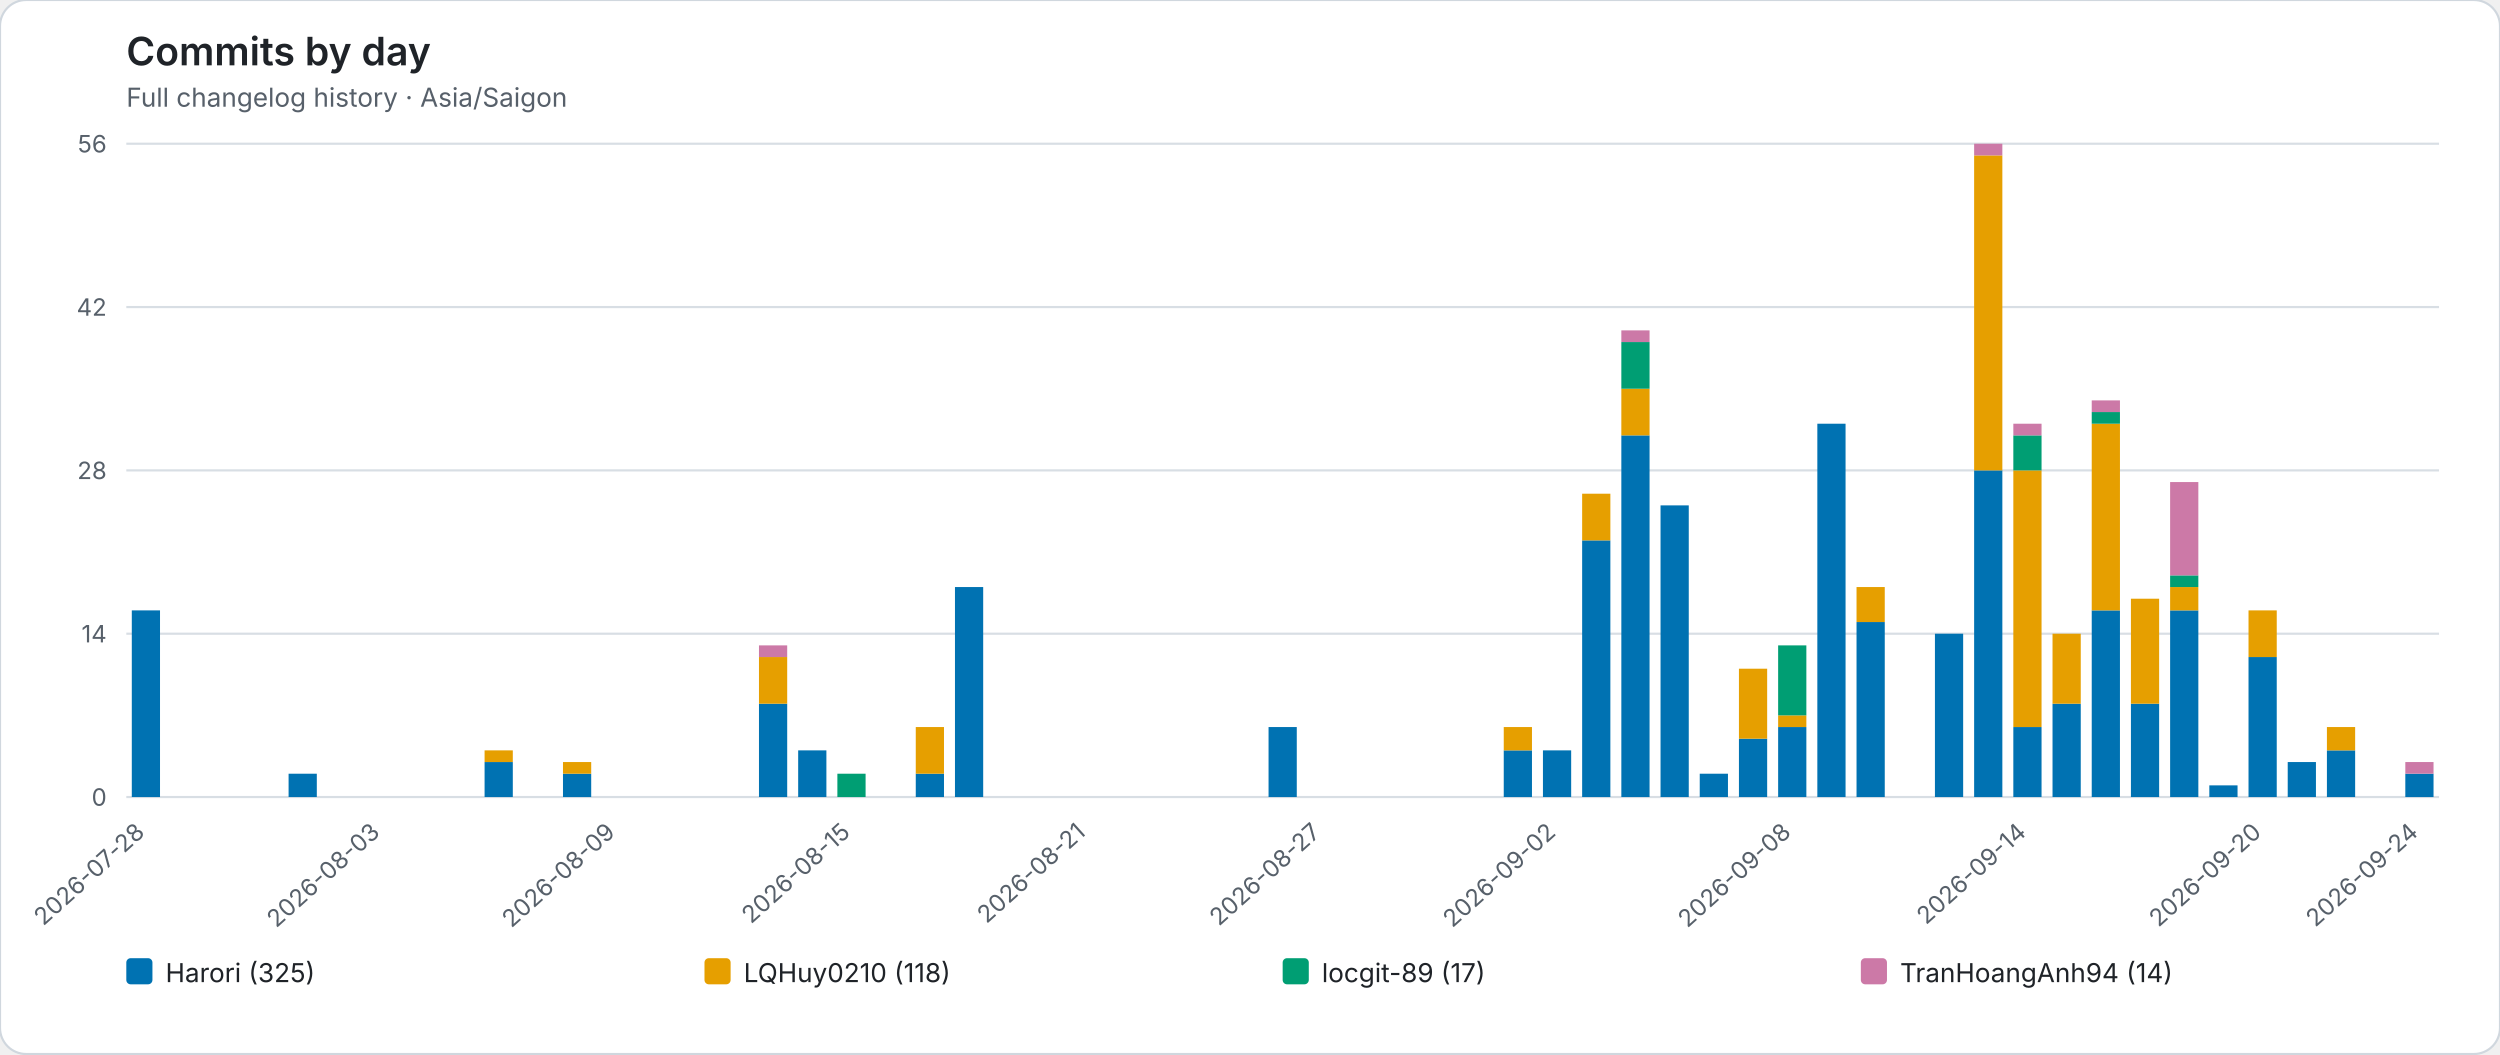
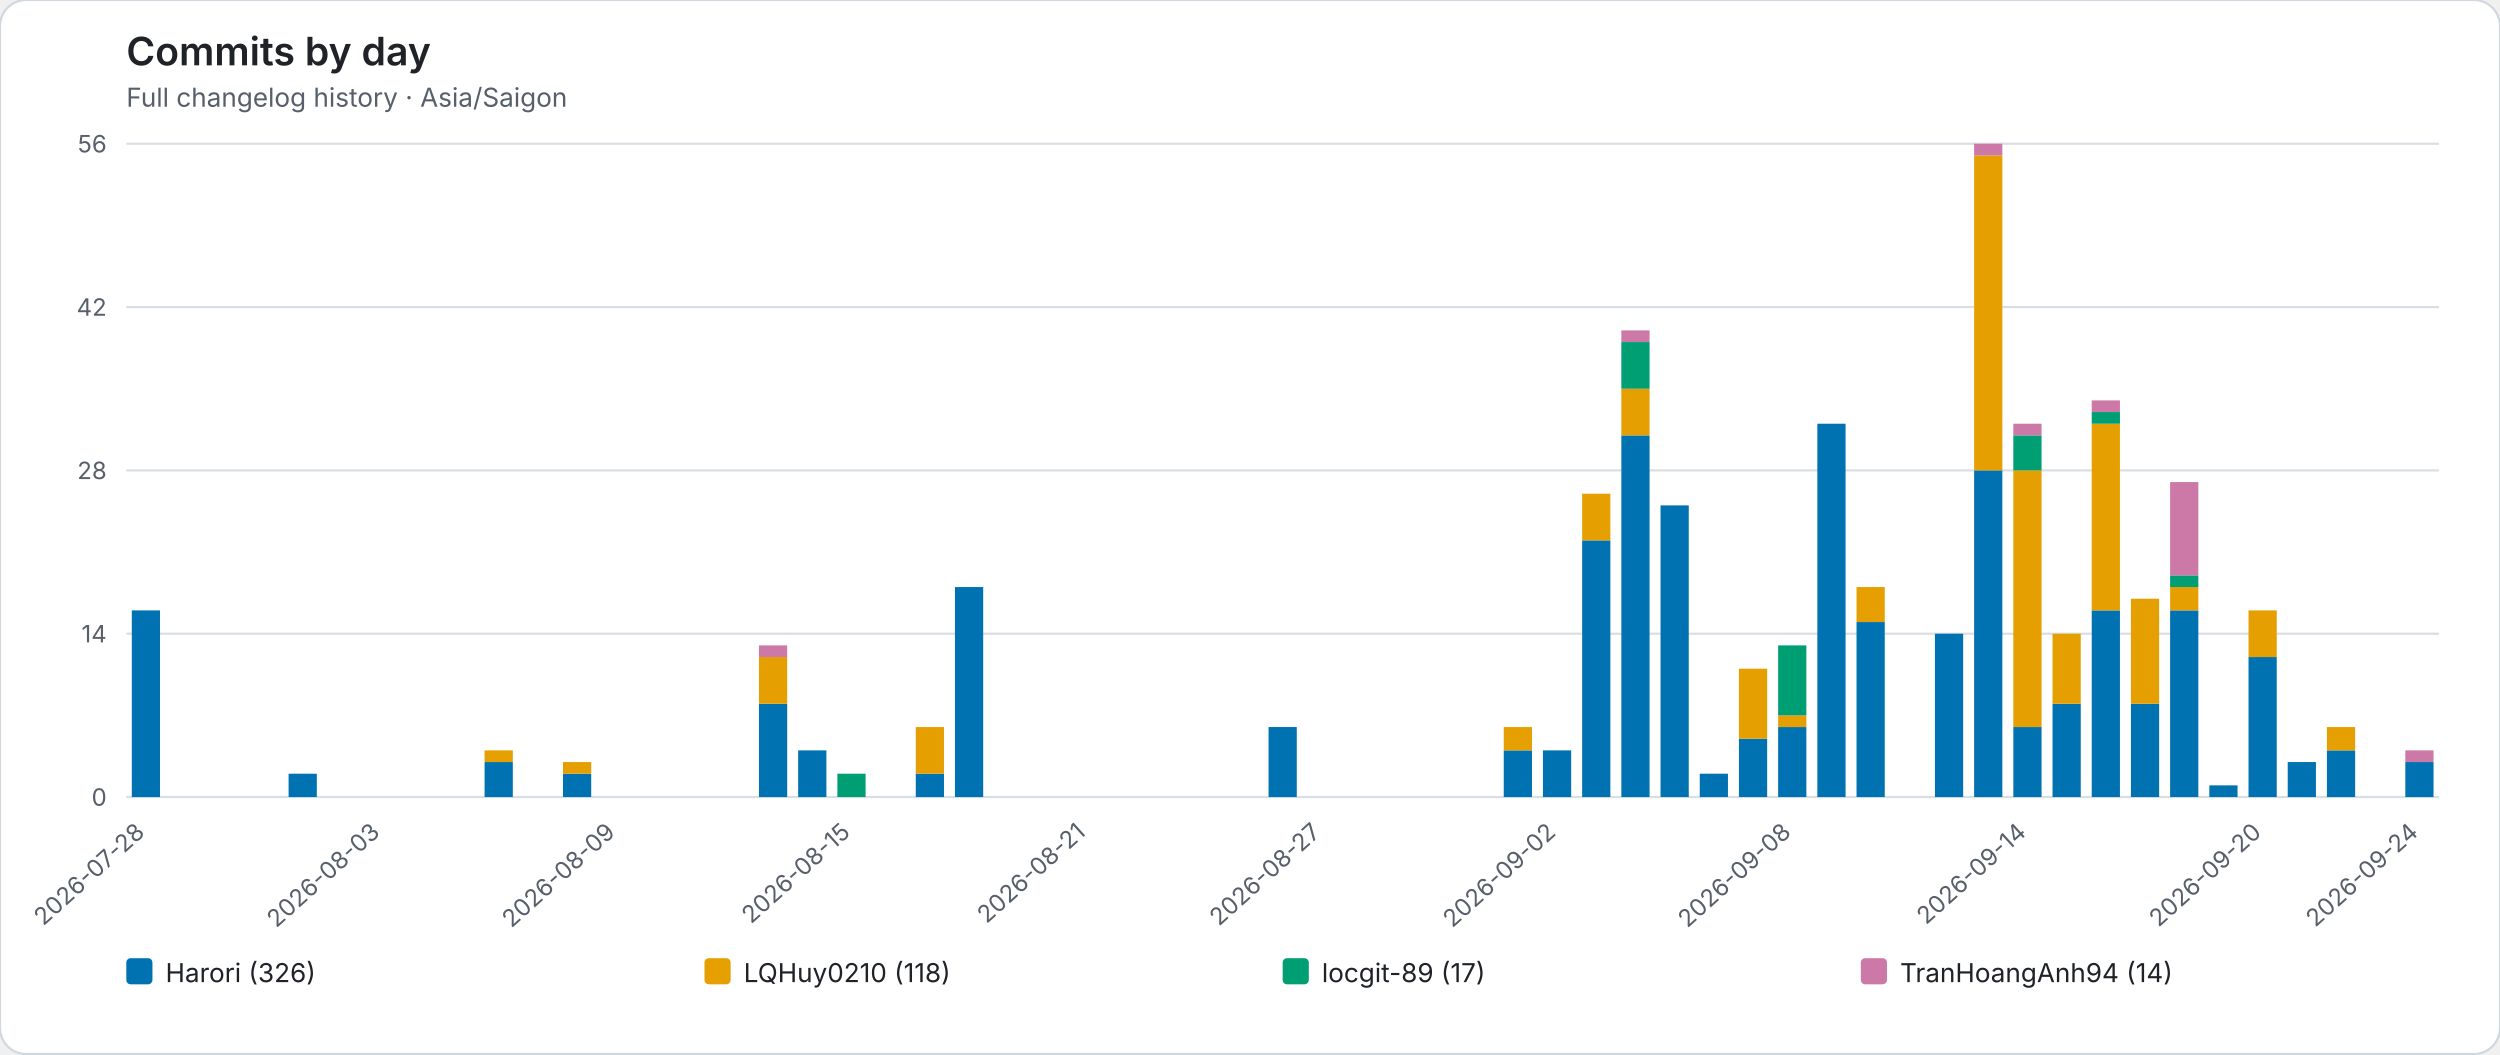
<svg xmlns="http://www.w3.org/2000/svg" role="img" viewBox="0 0 1148 484">
  <rect width="1148" height="484" rx="12" fill="#ffffff" stroke="#d0d7de" />
  <style>text{font-family:system-ui,-apple-system,BlinkMacSystemFont,"Segoe UI",sans-serif}.axis{fill:#57606a;font-size:11px}.heading{fill:#1f2328;font-size:18px;font-weight:600}.subheading{fill:#57606a;font-size:12px}.grid{stroke:#d8dee4;stroke-width:1}.legend{fill:#1f2328;font-size:12px}</style>
  <text class="heading" x="58" y="30">Commits by day</text>
  <text class="subheading" x="58" y="49">Full changelog history · Asia/Saigon</text>
  <line class="grid" x1="58" y1="366.00" x2="1120" y2="366.00" />
  <text class="axis" x="49" y="370.00" text-anchor="end">0</text>
  <line class="grid" x1="58" y1="291.00" x2="1120" y2="291.00" />
  <text class="axis" x="49" y="295.00" text-anchor="end">14</text>
  <line class="grid" x1="58" y1="216.00" x2="1120" y2="216.00" />
  <text class="axis" x="49" y="220.00" text-anchor="end">28</text>
  <line class="grid" x1="58" y1="141.00" x2="1120" y2="141.00" />
  <text class="axis" x="49" y="145.00" text-anchor="end">42</text>
  <line class="grid" x1="58" y1="66.00" x2="1120" y2="66.00" />
  <text class="axis" x="49" y="70.00" text-anchor="end">56</text>
  <g data-date="2026-07-28">
    <rect x="60.52" y="280.29" width="12.96" height="85.71" fill="#0072B2" />
  </g>
  <text class="axis" x="67.00" y="383" text-anchor="end" transform="rotate(-42 67.00 383)">2026-07-28</text>
  <g data-date="2026-07-29">
  </g>
  <g data-date="2026-07-30">
  </g>
  <g data-date="2026-07-31">
  </g>
  <g data-date="2026-08-01">
    <rect x="132.52" y="355.29" width="12.96" height="10.71" fill="#0072B2" />
  </g>
  <g data-date="2026-08-02">
  </g>
  <g data-date="2026-08-03">
  </g>
  <text class="axis" x="175.00" y="383" text-anchor="end" transform="rotate(-42 175.00 383)">2026-08-03</text>
  <g data-date="2026-08-04">
  </g>
  <g data-date="2026-08-05">
  </g>
  <g data-date="2026-08-06">
    <rect x="222.52" y="349.93" width="12.96" height="16.07" fill="#0072B2" />
    <rect x="222.52" y="344.57" width="12.96" height="5.36" fill="#E69F00" />
  </g>
  <g data-date="2026-08-07">
  </g>
  <g data-date="2026-08-08">
    <rect x="258.52" y="355.29" width="12.96" height="10.71" fill="#0072B2" />
    <rect x="258.52" y="349.93" width="12.96" height="5.36" fill="#E69F00" />
  </g>
  <g data-date="2026-08-09">
  </g>
  <text class="axis" x="283.00" y="383" text-anchor="end" transform="rotate(-42 283.00 383)">2026-08-09</text>
  <g data-date="2026-08-10">
  </g>
  <g data-date="2026-08-11">
  </g>
  <g data-date="2026-08-12">
  </g>
  <g data-date="2026-08-13">
    <rect x="348.52" y="323.14" width="12.96" height="42.86" fill="#0072B2" />
    <rect x="348.52" y="301.71" width="12.96" height="21.43" fill="#E69F00" />
    <rect x="348.52" y="296.36" width="12.96" height="5.36" fill="#CC79A7" />
  </g>
  <g data-date="2026-08-14">
    <rect x="366.52" y="344.57" width="12.96" height="21.43" fill="#0072B2" />
  </g>
  <g data-date="2026-08-15">
    <rect x="384.52" y="355.29" width="12.96" height="10.71" fill="#009E73" />
  </g>
  <text class="axis" x="391.00" y="383" text-anchor="end" transform="rotate(-42 391.00 383)">2026-08-15</text>
  <g data-date="2026-08-16">
  </g>
  <g data-date="2026-08-17">
    <rect x="420.52" y="355.29" width="12.96" height="10.71" fill="#0072B2" />
    <rect x="420.52" y="333.86" width="12.96" height="21.43" fill="#E69F00" />
  </g>
  <g data-date="2026-08-18">
    <rect x="438.52" y="269.57" width="12.96" height="96.43" fill="#0072B2" />
  </g>
  <g data-date="2026-08-19">
  </g>
  <g data-date="2026-08-20">
  </g>
  <g data-date="2026-08-21">
  </g>
  <text class="axis" x="499.00" y="383" text-anchor="end" transform="rotate(-42 499.00 383)">2026-08-21</text>
  <g data-date="2026-08-22">
  </g>
  <g data-date="2026-08-23">
  </g>
  <g data-date="2026-08-24">
  </g>
  <g data-date="2026-08-25">
  </g>
  <g data-date="2026-08-26">
    <rect x="582.52" y="333.86" width="12.96" height="32.14" fill="#0072B2" />
  </g>
  <g data-date="2026-08-27">
  </g>
  <text class="axis" x="607.00" y="383" text-anchor="end" transform="rotate(-42 607.00 383)">2026-08-27</text>
  <g data-date="2026-08-28">
  </g>
  <g data-date="2026-08-29">
  </g>
  <g data-date="2026-08-30">
  </g>
  <g data-date="2026-08-31">
  </g>
  <g data-date="2026-09-01">
    <rect x="690.52" y="344.57" width="12.96" height="21.43" fill="#0072B2" />
    <rect x="690.52" y="333.86" width="12.96" height="10.71" fill="#E69F00" />
  </g>
  <g data-date="2026-09-02">
    <rect x="708.52" y="344.57" width="12.96" height="21.43" fill="#0072B2" />
  </g>
  <text class="axis" x="715.00" y="383" text-anchor="end" transform="rotate(-42 715.00 383)">2026-09-02</text>
  <g data-date="2026-09-03">
    <rect x="726.52" y="248.14" width="12.96" height="117.86" fill="#0072B2" />
    <rect x="726.52" y="226.71" width="12.96" height="21.43" fill="#E69F00" />
  </g>
  <g data-date="2026-09-04">
    <rect x="744.52" y="199.93" width="12.96" height="166.07" fill="#0072B2" />
    <rect x="744.52" y="178.50" width="12.96" height="21.43" fill="#E69F00" />
    <rect x="744.52" y="157.07" width="12.96" height="21.43" fill="#009E73" />
    <rect x="744.52" y="151.71" width="12.96" height="5.36" fill="#CC79A7" />
  </g>
  <g data-date="2026-09-05">
    <rect x="762.52" y="232.07" width="12.96" height="133.93" fill="#0072B2" />
  </g>
  <g data-date="2026-09-06">
    <rect x="780.52" y="355.29" width="12.96" height="10.71" fill="#0072B2" />
  </g>
  <g data-date="2026-09-07">
    <rect x="798.52" y="339.21" width="12.96" height="26.79" fill="#0072B2" />
    <rect x="798.52" y="307.07" width="12.96" height="32.14" fill="#E69F00" />
  </g>
  <g data-date="2026-09-08">
    <rect x="816.52" y="333.86" width="12.96" height="32.14" fill="#0072B2" />
    <rect x="816.52" y="328.50" width="12.96" height="5.36" fill="#E69F00" />
    <rect x="816.52" y="296.36" width="12.96" height="32.14" fill="#009E73" />
  </g>
  <text class="axis" x="823.00" y="383" text-anchor="end" transform="rotate(-42 823.00 383)">2026-09-08</text>
  <g data-date="2026-09-09">
    <rect x="834.52" y="194.57" width="12.96" height="171.43" fill="#0072B2" />
  </g>
  <g data-date="2026-09-10">
    <rect x="852.52" y="285.64" width="12.96" height="80.36" fill="#0072B2" />
    <rect x="852.52" y="269.57" width="12.96" height="16.07" fill="#E69F00" />
  </g>
  <g data-date="2026-09-11">
  </g>
  <g data-date="2026-09-12">
    <rect x="888.52" y="291.00" width="12.96" height="75.00" fill="#0072B2" />
  </g>
  <g data-date="2026-09-13">
    <rect x="906.52" y="216.00" width="12.96" height="150.00" fill="#0072B2" />
    <rect x="906.52" y="71.36" width="12.96" height="144.64" fill="#E69F00" />
    <rect x="906.52" y="66.00" width="12.96" height="5.36" fill="#CC79A7" />
  </g>
  <g data-date="2026-09-14">
    <rect x="924.52" y="333.86" width="12.96" height="32.14" fill="#0072B2" />
    <rect x="924.52" y="216.00" width="12.96" height="117.86" fill="#E69F00" />
    <rect x="924.52" y="199.93" width="12.96" height="16.07" fill="#009E73" />
    <rect x="924.52" y="194.57" width="12.96" height="5.36" fill="#CC79A7" />
  </g>
  <text class="axis" x="931.00" y="383" text-anchor="end" transform="rotate(-42 931.00 383)">2026-09-14</text>
  <g data-date="2026-09-15">
    <rect x="942.52" y="323.14" width="12.96" height="42.86" fill="#0072B2" />
    <rect x="942.52" y="291.00" width="12.96" height="32.14" fill="#E69F00" />
  </g>
  <g data-date="2026-09-16">
    <rect x="960.52" y="280.29" width="12.96" height="85.71" fill="#0072B2" />
    <rect x="960.52" y="194.57" width="12.96" height="85.71" fill="#E69F00" />
    <rect x="960.52" y="189.21" width="12.96" height="5.36" fill="#009E73" />
    <rect x="960.52" y="183.86" width="12.96" height="5.36" fill="#CC79A7" />
  </g>
  <g data-date="2026-09-17">
    <rect x="978.52" y="323.14" width="12.96" height="42.86" fill="#0072B2" />
    <rect x="978.52" y="274.93" width="12.96" height="48.21" fill="#E69F00" />
  </g>
  <g data-date="2026-09-18">
    <rect x="996.52" y="280.29" width="12.96" height="85.71" fill="#0072B2" />
    <rect x="996.52" y="269.57" width="12.96" height="10.71" fill="#E69F00" />
    <rect x="996.52" y="264.21" width="12.96" height="5.36" fill="#009E73" />
    <rect x="996.52" y="221.36" width="12.96" height="42.86" fill="#CC79A7" />
  </g>
  <g data-date="2026-09-19">
    <rect x="1014.52" y="360.64" width="12.96" height="5.36" fill="#0072B2" />
  </g>
  <g data-date="2026-09-20">
    <rect x="1032.52" y="301.71" width="12.96" height="64.29" fill="#0072B2" />
    <rect x="1032.52" y="280.29" width="12.96" height="21.43" fill="#E69F00" />
  </g>
  <text class="axis" x="1039.00" y="383" text-anchor="end" transform="rotate(-42 1039.00 383)">2026-09-20</text>
  <g data-date="2026-09-21">
    <rect x="1050.52" y="349.93" width="12.96" height="16.07" fill="#0072B2" />
  </g>
  <g data-date="2026-09-22">
    <rect x="1068.52" y="344.57" width="12.96" height="21.43" fill="#0072B2" />
    <rect x="1068.52" y="333.86" width="12.96" height="10.71" fill="#E69F00" />
  </g>
  <g data-date="2026-09-23">
  </g>
  <g data-date="2026-09-24">
-     <rect x="1104.52" y="355.29" width="12.96" height="10.71" fill="#0072B2" />
-     <rect x="1104.52" y="349.93" width="12.96" height="5.36" fill="#CC79A7" />
+     <rect x="1104.52" y="349.93" width="12.96" height="16.07" fill="#0072B2" />
+     <rect x="1104.52" y="344.57" width="12.96" height="5.36" fill="#CC79A7" />
  </g>
  <text class="axis" x="1111.00" y="383" text-anchor="end" transform="rotate(-42 1111.00 383)">2026-09-24</text>
  <rect x="58.00" y="440" width="12" height="12" rx="2" fill="#0072B2" />
-   <text class="legend" x="76.00" y="451">Harori (325)</text>
+   <text class="legend" x="76.00" y="451">Harori (326)</text>
  <rect x="323.50" y="440" width="12" height="12" rx="2" fill="#E69F00" />
  <text class="legend" x="341.50" y="451">LQHuy0210 (118)</text>
  <rect x="589.00" y="440" width="12" height="12" rx="2" fill="#009E73" />
  <text class="legend" x="607.00" y="451">locgit-89 (17)</text>
  <rect x="854.50" y="440" width="12" height="12" rx="2" fill="#CC79A7" />
  <text class="legend" x="872.50" y="451">TranHoangAnh94 (14)</text>
</svg>
